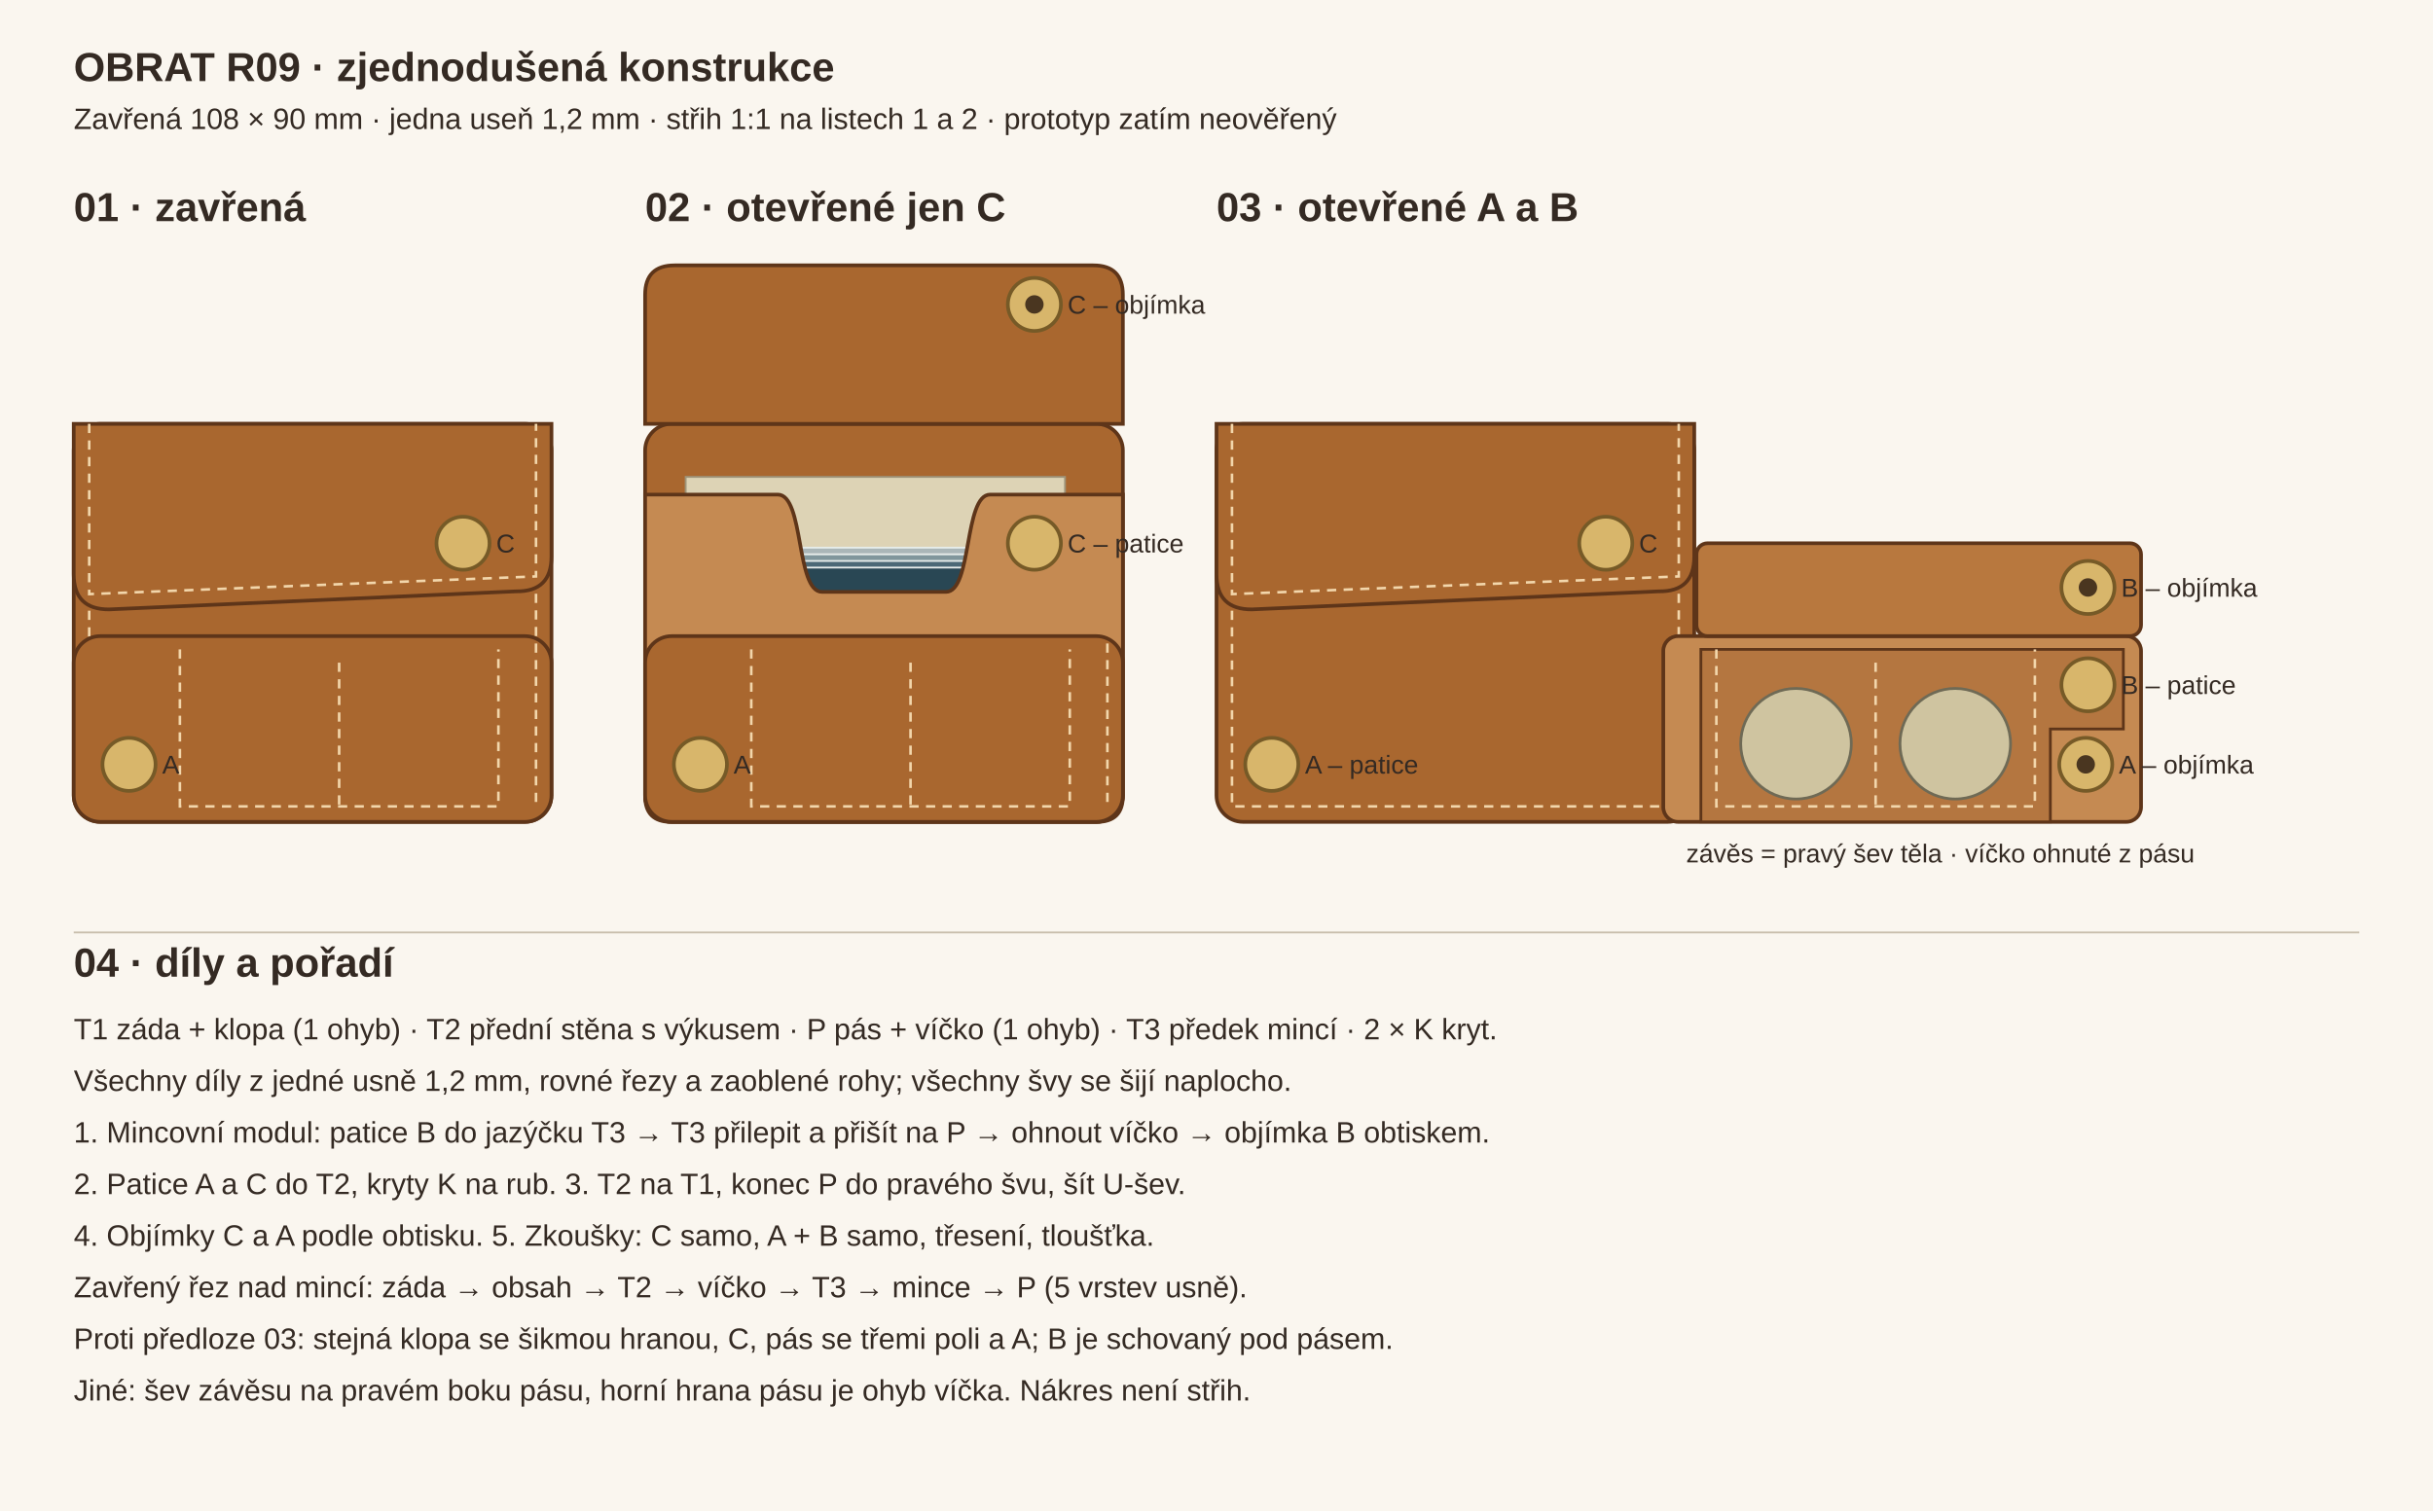
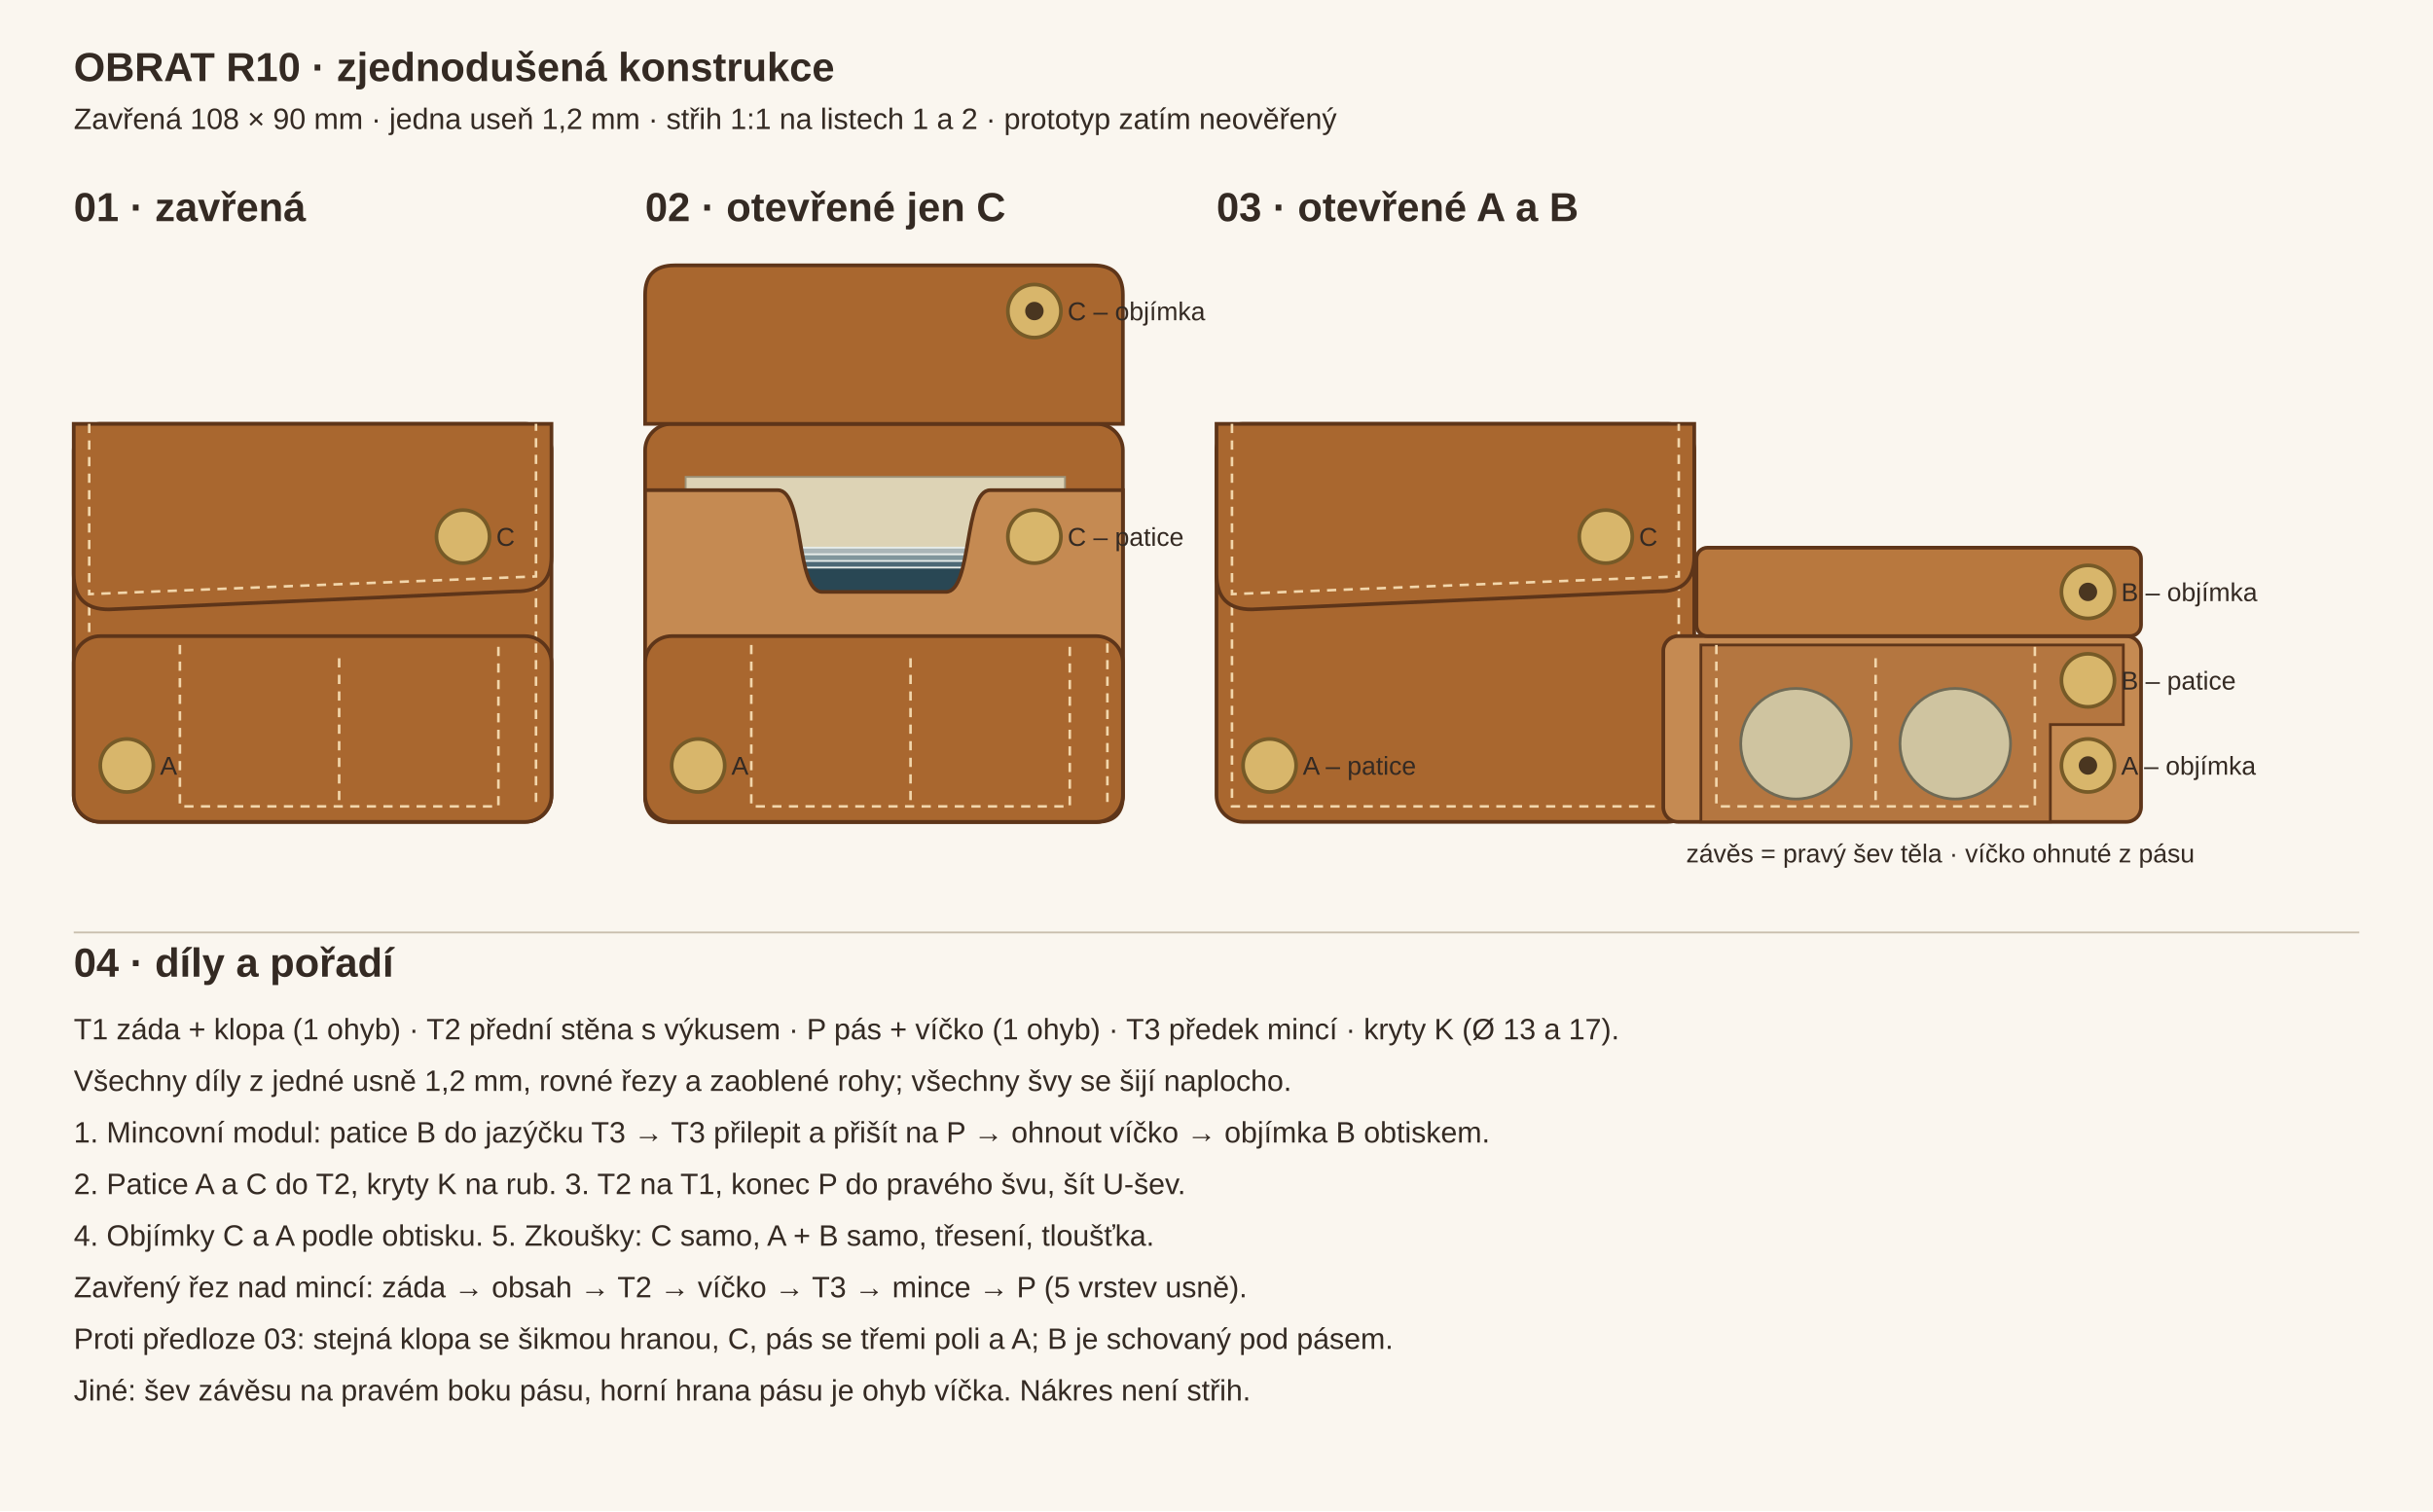
<svg xmlns="http://www.w3.org/2000/svg" width="1320" height="820" viewBox="0 0 1320 820">
  <style>text{font-family:Arial,sans-serif;fill:#342a23}.h{font-size:22px;font-weight:bold}.t{font-size:16px}.s{font-size:14px}.cut{fill:#a9672f;stroke:#5e3519;stroke-width:2}.in{fill:#c58a52;stroke:#5e3519;stroke-width:2}.lid{fill:#b8783e;stroke:#5e3519;stroke-width:2}.st{fill:none;stroke:#f2d6ab;stroke-width:1.4;stroke-dasharray:5 4}.snap{fill:#d8b66b;stroke:#765a27;stroke-width:2}.coin{fill:#cfc4a0;stroke:#6f6a55;stroke-width:1.5}</style>
  <rect width="1320" height="820" fill="#faf6ef" />
-   <text x="40" y="44" class="h">OBRAT R09 · zjednodušená konstrukce</text>
+   <text x="40" y="44" class="h">OBRAT R10 · zjednodušená konstrukce</text>
  <text x="40" y="70" class="t">Zavřená 108 × 90 mm · jedna useň 1,2 mm · střih 1:1 na listech 1 a 2 · prototyp zatím neověřený</text>
  <text x="40" y="120" class="h">01 · zavřená</text>
  <rect class="cut" x="40" y="230" width="259.2" height="216" rx="14.4" />
-   <path d="M48.4 268.4V437.6H290.8V268.4" class="st" />
+   <path d="M48.4 266V437.6H290.8V266" class="st" />
  <rect class="cut" x="40" y="345.2" width="259.2" height="100.8" rx="14.4" />
-   <path d="M97.6 352.4V437.6H270.4V352.4" class="st" />
-   <path d="M184 359.6V437.6" class="st" />
+   <path d="M97.6 350V437.6H270.4V350" class="st" />
+   <path d="M184 357.2V437.6" class="st" />
  <path d="M290.8 349.2V437.6" class="st" />
-   <circle cx="70" cy="414.8" r="14.4" class="snap" />
-   <text x="88" y="419.8" class="s">A</text>
+   <circle cx="68.8" cy="415.4" r="14.4" class="snap" />
+   <text x="86.8" y="420.4" class="s">A</text>
  <path class="cut" d="M40 230H299.2V302Q299.2 321.2 280 320.9L59.2 330.7Q40 330.8 40 311.6Z" />
  <path d="M48.4 230V322.4L290.8 312.8V230" class="st" />
-   <circle cx="251.2" cy="294.8" r="14.4" class="snap" />
-   <text x="269.2" y="299.8" class="s">C</text>
+   <circle cx="251.2" cy="291.2" r="14.4" class="snap" />
+   <text x="269.2" y="296.2" class="s">C</text>
  <text x="350" y="120" class="h">02 · otevřené jen C</text>
  <rect class="cut" x="350" y="230" width="259.2" height="216" rx="14.4" />
-   <path d="M358.4 268.4V437.6H600.8V268.4" class="st" />
+   <path d="M358.4 266V437.6H600.8V266" class="st" />
  <rect x="372" y="258.8" width="205.8" height="144" fill="#ddd3b5" stroke="#9e947a" />
  <rect x="380" y="297.2" width="205.44" height="129.6" rx="6" fill="#aab6b8" stroke="#e7edea" />
  <rect x="382" y="300.8" width="205.44" height="129.6" rx="6" fill="#80969c" stroke="#e7edea" />
  <rect x="384" y="304.4" width="205.44" height="129.6" rx="6" fill="#4c6976" stroke="#e7edea" />
  <rect x="386" y="308" width="205.44" height="129.6" rx="6" fill="#294754" stroke="#e7edea" />
-   <path class="in" d="M350 268.4H422C436.4 268.4 431.6 321.2 446 321.2H513.2C527.6 321.2 522.8 268.4 537.2 268.4H609.2V432Q609.2 446 595.2 446H364Q350 446 350 432Z" />
+   <path class="in" d="M350 266H422C436.4 266 431.6 321.2 446 321.2H513.2C527.6 321.2 522.8 266 537.2 266H609.2V432Q609.2 446 595.2 446H364Q350 446 350 432Z" />
  <rect class="cut" x="350" y="345.2" width="259.2" height="100.8" rx="14.4" />
-   <path d="M407.6 352.4V437.6H580.4V352.4" class="st" />
-   <path d="M494 359.6V437.6" class="st" />
+   <path d="M407.6 350V437.6H580.4V350" class="st" />
+   <path d="M494 357.2V437.6" class="st" />
  <path d="M600.8 349.2V437.6" class="st" />
-   <circle cx="380" cy="414.8" r="14.4" class="snap" />
-   <text x="398" y="419.8" class="s">A</text>
-   <circle cx="561.2" cy="294.8" r="14.4" class="snap" />
-   <text x="579.2" y="299.8" class="s">C – patice</text>
+   <circle cx="378.8" cy="415.4" r="14.4" class="snap" />
+   <text x="396.8" y="420.4" class="s">A</text>
+   <circle cx="561.2" cy="291.2" r="14.4" class="snap" />
+   <text x="579.2" y="296.2" class="s">C – patice</text>
  <path class="cut" d="M350 230V160Q350 144 366 144H593.2Q609.2 144 609.2 160V230Z" />
-   <circle cx="561.2" cy="165.2" r="14.4" class="snap" />
-   <circle cx="561.2" cy="165.2" r="5" fill="#4a3620" />
-   <text x="579.2" y="170.2" class="s">C – objímka</text>
+   <circle cx="561.2" cy="168.8" r="14.4" class="snap" />
+   <circle cx="561.2" cy="168.8" r="5" fill="#4a3620" />
+   <text x="579.2" y="173.8" class="s">C – objímka</text>
  <text x="660" y="120" class="h">03 · otevřené A a B</text>
  <rect class="cut" x="660" y="230" width="259.2" height="216" rx="14.4" />
-   <path d="M668.4 268.4V437.6H910.8V268.4" class="st" />
+   <path d="M668.4 266V437.6H910.8V266" class="st" />
  <path class="cut" d="M660 230H919.2V302Q919.2 321.2 900 320.9L679.2 330.7Q660 330.8 660 311.6Z" />
  <path d="M668.4 230V322.4L910.8 312.8V230" class="st" />
-   <circle cx="871.2" cy="294.8" r="14.4" class="snap" />
-   <text x="889.2" y="299.8" class="s">C</text>
-   <circle cx="690" cy="414.8" r="14.4" class="snap" />
-   <text x="708" y="419.8" class="s">A – patice</text>
+   <circle cx="871.2" cy="291.2" r="14.4" class="snap" />
+   <text x="889.2" y="296.2" class="s">C</text>
+   <circle cx="688.8" cy="415.4" r="14.4" class="snap" />
+   <text x="706.8" y="420.4" class="s">A – patice</text>
  <rect class="in" x="902.4" y="345.2" width="259.2" height="100.8" rx="8" />
-   <path d="M1152 352.4 L922.8 352.4 L922.8 446 L1112.4 446 L1112.4 395.6 L1152 395.6 Z" fill="#b47640" stroke="#5e3519" stroke-width="1.5" />
-   <path d="M931.2 352.4V437.6H1104V352.4" class="st" />
-   <path d="M1017.6 359.6V437.6" class="st" />
+   <path d="M1152 350 L922.8 350 L922.8 446 L1112.4 446 L1112.4 393.2 L1152 393.2 Z" fill="#b47640" stroke="#5e3519" stroke-width="1.5" />
+   <path d="M931.2 350V437.6H1104V350" class="st" />
+   <path d="M1017.6 357.2V437.6" class="st" />
  <circle class="coin" cx="1060.8" cy="403.6" r="30" />
  <circle class="coin" cx="974.4" cy="403.6" r="30" />
-   <circle cx="1132.8" cy="371.6" r="14.4" class="snap" />
-   <text x="1150.8" y="376.6" class="s">B – patice</text>
-   <circle cx="1131.6" cy="414.8" r="14.4" class="snap" />
-   <circle cx="1131.6" cy="414.8" r="5" fill="#4a3620" />
-   <text x="1149.6" y="419.8" class="s">A – objímka</text>
-   <rect class="lid" x="920.4" y="294.8" width="241.2" height="50.4" rx="6" />
-   <circle cx="1132.8" cy="318.8" r="14.4" class="snap" />
-   <circle cx="1132.8" cy="318.8" r="5" fill="#4a3620" />
-   <text x="1150.8" y="323.8" class="s">B – objímka</text>
+   <circle cx="1132.8" cy="369.2" r="14.4" class="snap" />
+   <text x="1150.8" y="374.2" class="s">B – patice</text>
+   <circle cx="1132.8" cy="415.4" r="14.4" class="snap" />
+   <circle cx="1132.8" cy="415.4" r="5" fill="#4a3620" />
+   <text x="1150.8" y="420.4" class="s">A – objímka</text>
+   <rect class="lid" x="920.4" y="297.2" width="241.2" height="48" rx="6" />
+   <circle cx="1132.8" cy="321.2" r="14.4" class="snap" />
+   <circle cx="1132.8" cy="321.2" r="5" fill="#4a3620" />
+   <text x="1150.8" y="326.2" class="s">B – objímka</text>
  <text x="914.8" y="468" class="s">závěs = pravý šev těla · víčko ohnuté z pásu</text>
  <path d="M40 506H1280" stroke="#c9bfae" />
  <text x="40" y="530" class="h">04 · díly a pořadí</text>
-   <text x="40" y="564" class="t">T1 záda + klopa (1 ohyb) · T2 přední stěna s výkusem · P pás + víčko (1 ohyb) · T3 předek mincí · 2 × K kryt.</text>
+   <text x="40" y="564" class="t">T1 záda + klopa (1 ohyb) · T2 přední stěna s výkusem · P pás + víčko (1 ohyb) · T3 předek mincí · kryty K (Ø 13 a 17).</text>
  <text x="40" y="592" class="t">Všechny díly z jedné usně 1,2 mm, rovné řezy a zaoblené rohy; všechny švy se šijí naplocho.</text>
  <text x="40" y="620" class="t">1. Mincovní modul: patice B do jazýčku T3 → T3 přilepit a přišít na P → ohnout víčko → objímka B obtiskem.</text>
  <text x="40" y="648" class="t">2. Patice A a C do T2, kryty K na rub. 3. T2 na T1, konec P do pravého švu, šít U-šev.</text>
  <text x="40" y="676" class="t">4. Objímky C a A podle obtisku. 5. Zkoušky: C samo, A + B samo, třesení, tloušťka.</text>
  <text x="40" y="704" class="t">Zavřený řez nad mincí: záda → obsah → T2 → víčko → T3 → mince → P (5 vrstev usně).</text>
  <text x="40" y="732" class="t">Proti předloze 03: stejná klopa se šikmou hranou, C, pás se třemi poli a A; B je schovaný pod pásem.</text>
  <text x="40" y="760" class="t">Jiné: šev závěsu na pravém boku pásu, horní hrana pásu je ohyb víčka. Nákres není střih.</text>
</svg>
